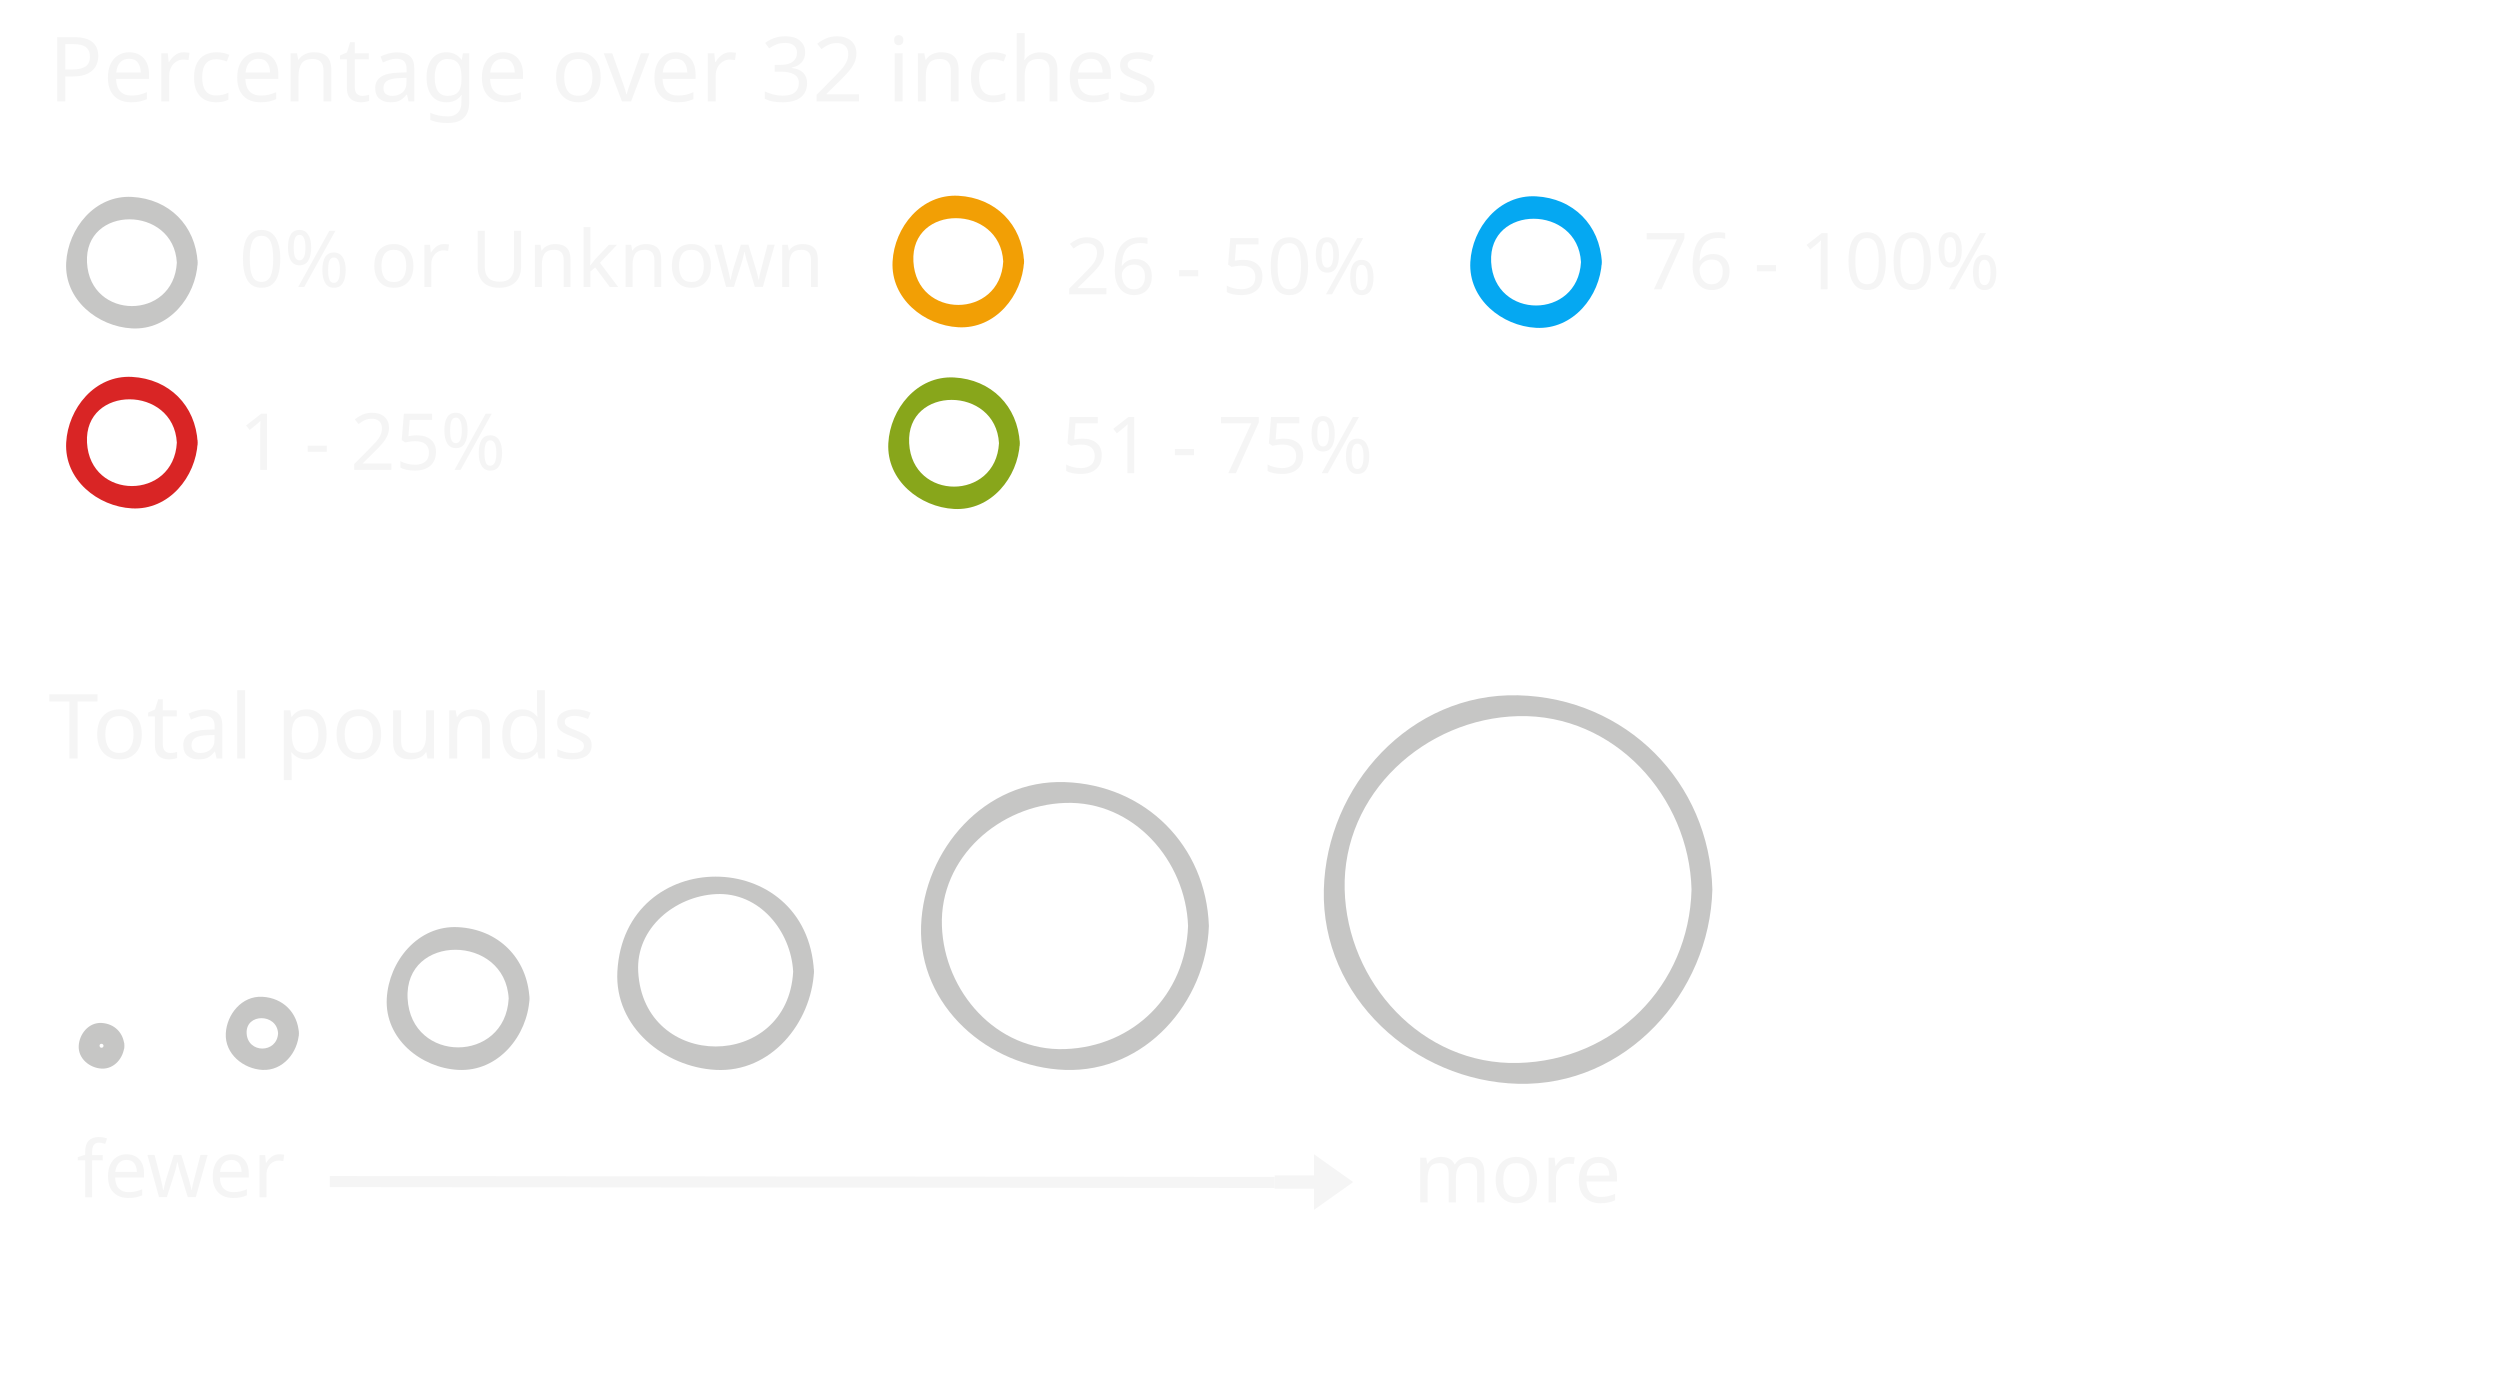
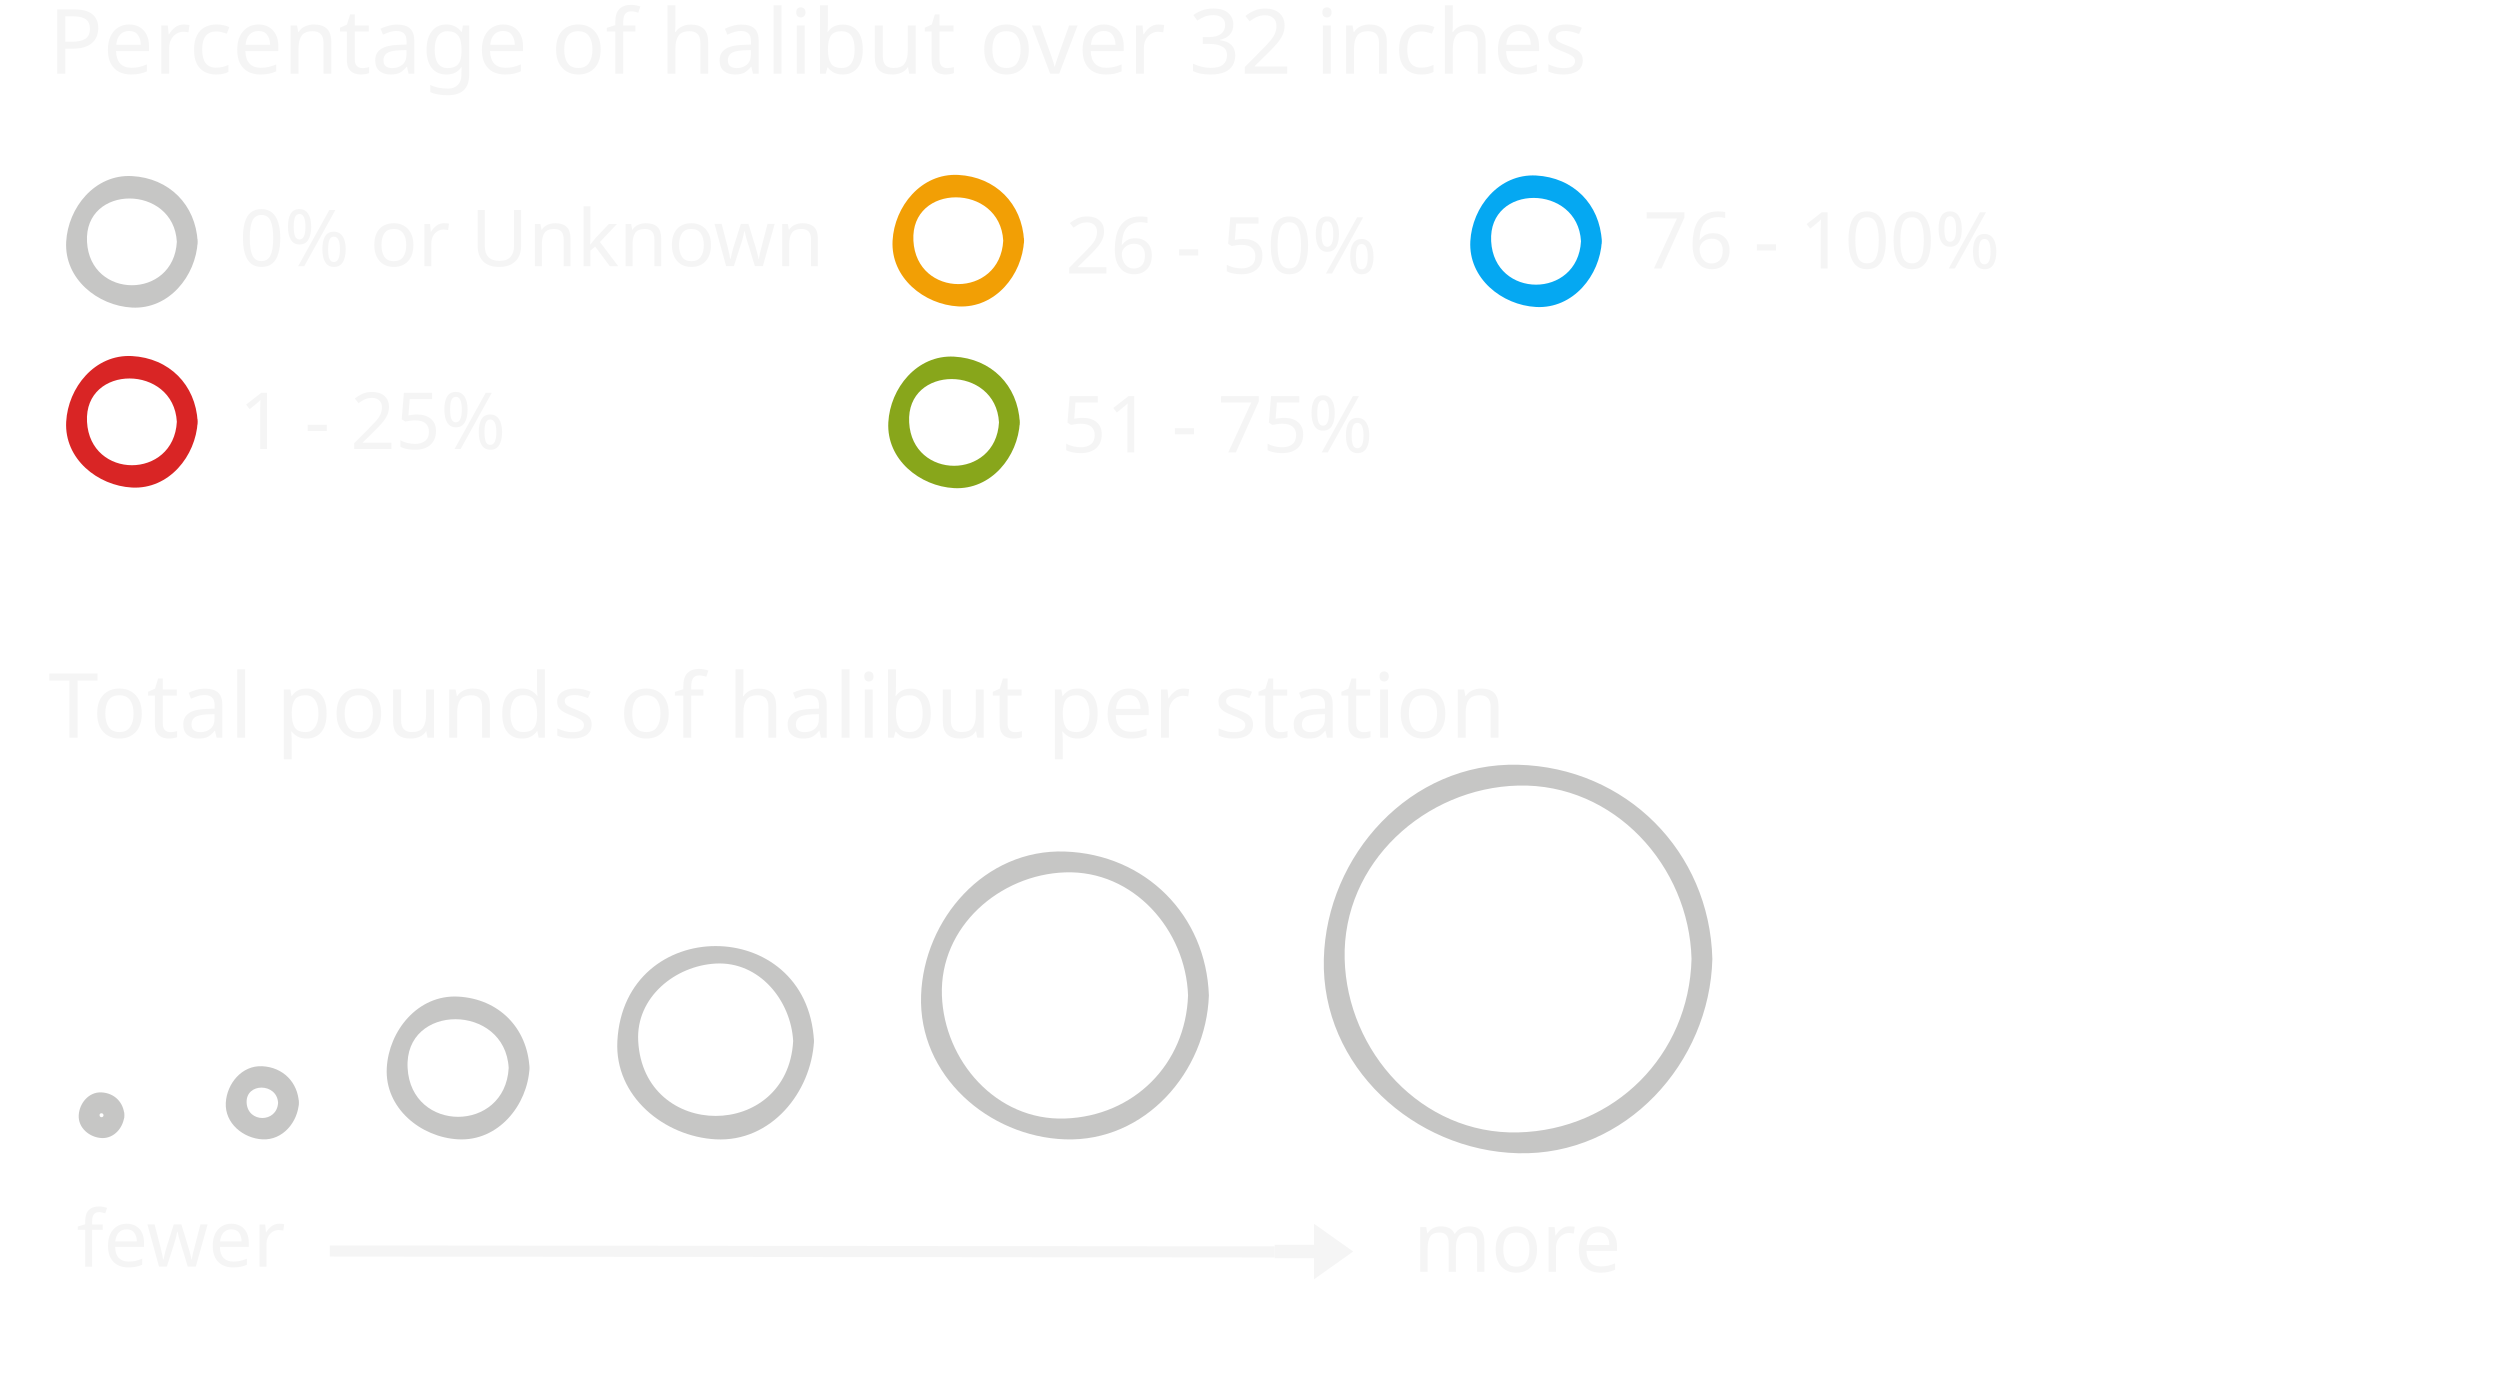
<svg xmlns="http://www.w3.org/2000/svg" xmlns:xlink="http://www.w3.org/1999/xlink" version="1.1" id="Layer_2" x="0px" y="0px" width="360px" height="200px" viewBox="0 0 360 200" enable-background="new 0 0 360 200" xml:space="preserve">
  <symbol id="Arrow_25" viewBox="-22.859 -13.141 45.718 26.281">
    <polygon fill="none" points="-22.859,-13.141 22.859,-13.141 22.859,13.141 -22.859,13.141  " />
    <g>
      <polygon fill="#F5F5F5" points="-5.512,2.214 8.487,2.214 8.487,-3.877 22.405,4.15 8.487,12.172 8.487,6.085 -5.512,6.085   " />
    </g>
  </symbol>
  <g>
    <g>
      <g>
-         <path fill="#C6C6C5" d="M25.465,37.823c-0.449,8.335-12.486,8.335-12.935,0C12.081,29.482,25.019,29.526,25.465,37.823     c0.104,1.924,3.104,1.934,3,0c-0.289-5.356-4.111-9.179-9.467-9.468c-5.346-0.288-9.203,4.545-9.468,9.468     c-0.288,5.346,4.545,9.202,9.468,9.467c5.345,0.288,9.202-4.544,9.467-9.467C28.569,35.889,25.569,35.899,25.465,37.823z" />
+         <path fill="#C6C6C5" d="M25.465,34.823c-0.449,8.335-12.486,8.335-12.935,0C12.081,26.482,25.019,26.526,25.465,34.823     c0.104,1.924,3.104,1.934,3,0c-0.289-5.356-4.111-9.179-9.467-9.468c-5.346-0.288-9.203,4.545-9.468,9.468     c-0.288,5.346,4.545,9.202,9.468,9.467c5.345,0.288,9.202-4.544,9.467-9.467C28.569,32.889,25.569,32.899,25.465,34.823z" />
      </g>
    </g>
-     <text transform="matrix(1 0 0 1 34.4209 41.3301)" fill="#F5F5F5" font-family="'MyriadPro-Regular'" font-size="11.339">0% or Unknown</text>
+     <text transform="matrix(1 0 0 1 34.4209 38.3301)" fill="#F5F5F5" font-family="'MyriadPro-Regular'" font-size="11.339">0% or Unknown</text>
  </g>
  <g>
    <g>
      <g>
-         <path fill="#88A61B" d="M143.853,63.823c-0.449,8.335-12.486,8.335-12.935,0C130.468,55.482,143.406,55.526,143.853,63.823     c0.104,1.924,3.104,1.934,3,0c-0.289-5.356-4.111-9.179-9.467-9.468c-5.346-0.288-9.203,4.545-9.468,9.468     c-0.288,5.346,4.545,9.202,9.468,9.467c5.345,0.288,9.202-4.544,9.467-9.467C146.957,61.889,143.956,61.899,143.853,63.823z" />
+         <path fill="#88A61B" d="M143.853,60.823c-0.449,8.335-12.486,8.335-12.935,0C130.468,52.482,143.406,52.526,143.853,60.823     c0.104,1.924,3.104,1.934,3,0c-0.289-5.356-4.111-9.179-9.467-9.468c-5.346-0.288-9.203,4.545-9.468,9.468     c-0.288,5.346,4.545,9.202,9.468,9.467c5.345,0.288,9.202-4.544,9.467-9.467C146.957,58.889,143.956,58.899,143.853,60.823z" />
      </g>
    </g>
-     <text transform="matrix(1 0 0 1 152.8086 68.1406)" fill="#F5F5F5" font-family="'MyriadPro-Regular'" font-size="11.339">51 - 75%</text>
+     <text transform="matrix(1 0 0 1 152.8086 65.1406)" fill="#F5F5F5" font-family="'MyriadPro-Regular'" font-size="11.339">51 - 75%</text>
  </g>
  <g>
    <g>
-       <path fill="#D92525" d="M25.465,63.741c-0.449,8.334-12.486,8.334-12.935,0C12.081,55.399,25.019,55.443,25.465,63.741    c0.104,1.924,3.104,1.934,3,0c-0.289-5.356-4.111-9.18-9.467-9.469c-5.346-0.288-9.203,4.546-9.468,9.469    c-0.288,5.345,4.545,9.201,9.468,9.466c5.344,0.288,9.202-4.544,9.467-9.466C28.569,61.807,25.569,61.817,25.465,63.741z" />
+       <path fill="#D92525" d="M25.465,60.741c-0.449,8.334-12.486,8.334-12.935,0C12.081,52.399,25.019,52.443,25.465,60.741    c0.104,1.924,3.104,1.934,3,0c-0.289-5.356-4.111-9.18-9.467-9.469c-5.346-0.288-9.203,4.546-9.468,9.469    c-0.288,5.345,4.545,9.201,9.468,9.466c5.344,0.288,9.202-4.544,9.467-9.466C28.569,58.807,25.569,58.817,25.465,60.741z" />
    </g>
  </g>
-   <text transform="matrix(1 0 0 1 34.4209 67.6572)" fill="#F5F5F5" font-family="'MyriadPro-Regular'" font-size="11.339">1 - 25%</text>
+   <text transform="matrix(1 0 0 1 34.4209 64.6572)" fill="#F5F5F5" font-family="'MyriadPro-Regular'" font-size="11.339">1 - 25%</text>
  <g>
    <g>
      <g>
-         <path fill="#05A8F2" d="M227.662,37.741c-0.449,8.334-12.485,8.334-12.936,0C214.277,29.399,227.215,29.443,227.662,37.741     c0.104,1.924,3.104,1.934,3,0c-0.288-5.356-4.11-9.18-9.467-9.469c-5.346-0.288-9.203,4.546-9.469,9.469     c-0.287,5.345,4.547,9.201,9.469,9.466c5.344,0.288,9.201-4.544,9.467-9.466C230.768,35.807,227.766,35.817,227.662,37.741z" />
+         <path fill="#05A8F2" d="M227.662,34.741c-0.449,8.334-12.485,8.334-12.936,0C214.277,26.399,227.215,26.443,227.662,34.741     c0.104,1.924,3.104,1.934,3,0c-0.288-5.356-4.11-9.18-9.467-9.469c-5.346-0.288-9.203,4.546-9.469,9.469     c-0.287,5.345,4.547,9.201,9.469,9.466c5.344,0.288,9.201-4.544,9.467-9.466C230.768,32.807,227.766,32.817,227.662,34.741z" />
      </g>
    </g>
-     <text transform="matrix(1 0 0 1 236.6182 41.6572)" fill="#F5F5F5" font-family="'MyriadPro-Regular'" font-size="11.339">76 - 100%</text>
+     <text transform="matrix(1 0 0 1 236.6182 38.6572)" fill="#F5F5F5" font-family="'MyriadPro-Regular'" font-size="11.339">76 - 100%</text>
  </g>
  <g>
    <g>
      <g>
-         <path fill="#F29F05" d="M144.465,37.657c-0.449,8.336-12.486,8.336-12.935,0C131.081,29.316,144.019,29.36,144.465,37.657     c0.104,1.924,3.104,1.934,3,0c-0.289-5.356-4.111-9.179-9.467-9.468c-5.346-0.288-9.203,4.545-9.468,9.468     c-0.288,5.345,4.545,9.203,9.468,9.468c5.345,0.288,9.202-4.546,9.467-9.468C147.569,35.723,144.569,35.733,144.465,37.657z" />
+         <path fill="#F29F05" d="M144.465,34.657c-0.449,8.336-12.486,8.336-12.935,0C131.081,26.316,144.019,26.36,144.465,34.657     c0.104,1.924,3.104,1.934,3,0c-0.289-5.356-4.111-9.179-9.467-9.468c-5.346-0.288-9.203,4.545-9.468,9.468     c-0.288,5.345,4.545,9.203,9.468,9.468c5.345,0.288,9.202-4.546,9.467-9.468C147.569,32.723,144.569,32.733,144.465,34.657z" />
      </g>
    </g>
-     <text transform="matrix(1 0 0 1 153.4209 42.3848)" fill="#F5F5F5" font-family="'MyriadPro-Regular'" font-size="11.339">26 - 50%</text>
+     <text transform="matrix(1 0 0 1 153.4209 39.3848)" fill="#F5F5F5" font-family="'MyriadPro-Regular'" font-size="11.339">26 - 50%</text>
  </g>
-   <text transform="matrix(1 0 0 1 11.0303 172.4033)" fill="#F5F5F5" font-family="'MyriadPro-Regular'" font-size="11.339">fewer                                           </text>
+   <text transform="matrix(1 0 0 1 11.0303 182.4033)" fill="#F5F5F5" font-family="'MyriadPro-Regular'" font-size="11.339">fewer                                           </text>
  <g>
    <g>
-       <path fill="#C6C6C5" d="M14.911,150.592c-0.021,0.381-0.555,0.381-0.575,0C14.315,150.211,14.89,150.216,14.911,150.592    c0.104,1.924,3.104,1.934,3,0c-0.1-1.855-1.432-3.188-3.287-3.287c-1.852-0.1-3.196,1.581-3.288,3.287    c-0.1,1.854,1.582,3.195,3.288,3.287c1.852,0.1,3.195-1.581,3.287-3.287C18.015,148.658,15.014,148.668,14.911,150.592z" />
+       <path fill="#C6C6C5" d="M14.911,160.592c-0.021,0.381-0.555,0.381-0.575,0C14.315,160.211,14.89,160.216,14.911,160.592    c0.104,1.924,3.104,1.934,3,0c-0.1-1.855-1.432-3.188-3.287-3.287c-1.852-0.1-3.196,1.581-3.288,3.287    c-0.1,1.854,1.582,3.195,3.288,3.287c1.852,0.1,3.195-1.581,3.287-3.287C18.015,158.658,15.014,158.668,14.911,160.592z" />
    </g>
  </g>
  <g>
    <g>
-       <path fill="#C6C6C5" d="M40.044,148.802c-0.157,2.921-4.371,2.921-4.528,0C35.358,145.879,39.887,145.895,40.044,148.802    c0.104,1.925,3.104,1.935,3,0c-0.16-2.975-2.29-5.104-5.265-5.265c-2.968-0.16-5.116,2.529-5.264,5.265    c-0.16,2.968,2.53,5.116,5.264,5.265c2.968,0.16,5.117-2.527,5.265-5.265C43.148,146.868,40.147,146.878,40.044,148.802z" />
+       <path fill="#C6C6C5" d="M40.044,158.802c-0.157,2.921-4.371,2.921-4.528,0C35.358,155.879,39.887,155.895,40.044,158.802    c0.104,1.925,3.104,1.935,3,0c-0.16-2.975-2.29-5.104-5.265-5.265c-2.968-0.16-5.116,2.529-5.264,5.265    c-0.16,2.968,2.53,5.116,5.264,5.265c2.968,0.16,5.117-2.526,5.265-5.265C43.148,156.868,40.147,156.878,40.044,158.802z" />
    </g>
  </g>
  <g>
    <g>
-       <path fill="#C6C6C5" d="M73.25,143.788c-0.505,9.38-14.05,9.38-14.555,0C58.19,134.402,72.748,134.453,73.25,143.788    c0.104,1.924,3.104,1.935,3,0c-0.313-5.815-4.462-9.964-10.277-10.277c-5.804-0.312-9.99,4.933-10.278,10.277    c-0.312,5.805,4.932,9.989,10.278,10.276c5.804,0.312,9.99-4.935,10.277-10.276C76.354,141.854,73.354,141.864,73.25,143.788z" />
+       <path fill="#C6C6C5" d="M73.25,153.788c-0.505,9.38-14.05,9.38-14.555,0C58.19,144.402,72.748,144.453,73.25,153.788    c0.104,1.924,3.104,1.935,3,0c-0.313-5.815-4.462-9.964-10.277-10.277c-5.804-0.312-9.99,4.933-10.278,10.277    c-0.312,5.805,4.932,9.989,10.278,10.276c5.804,0.312,9.99-4.936,10.277-10.276C76.354,151.854,73.354,151.864,73.25,153.788z" />
    </g>
  </g>
  <g>
    <g>
-       <path fill="#C6C6C5" d="M171.08,133.343c-0.349,9.91-7.811,17.374-17.722,17.724c-9.907,0.351-17.393-8.332-17.723-17.724    c-0.348-9.905,8.333-17.391,17.723-17.721C163.263,115.273,170.75,123.954,171.08,133.343c0.068,1.929,3.068,1.937,3,0    c-0.407-11.579-9.143-20.313-20.722-20.721c-11.572-0.407-20.337,9.754-20.723,20.721c-0.407,11.573,9.756,20.337,20.723,20.724    c11.572,0.406,20.336-9.758,20.722-20.724C174.148,131.407,171.148,131.414,171.08,133.343z" />
+       <path fill="#C6C6C5" d="M171.08,143.343c-0.349,9.91-7.811,17.374-17.722,17.724c-9.907,0.352-17.393-8.332-17.723-17.724    c-0.348-9.905,8.333-17.391,17.723-17.721C163.263,125.273,170.75,133.954,171.08,143.343c0.068,1.929,3.068,1.937,3,0    c-0.407-11.579-9.143-20.313-20.722-20.721c-11.572-0.407-20.337,9.754-20.723,20.721c-0.407,11.573,9.756,20.337,20.723,20.724    c11.572,0.406,20.336-9.758,20.722-20.724C174.148,141.407,171.148,141.414,171.08,143.343z" />
    </g>
  </g>
  <g>
    <g>
-       <path fill="#C6C6C5" d="M243.58,128.093c-0.352,13.872-11.1,24.622-24.973,24.974c-13.871,0.353-24.635-11.629-24.975-24.974    c-0.351-13.87,11.633-24.633,24.975-24.97C232.479,102.771,243.242,114.751,243.58,128.093c0.049,1.931,3.049,1.937,3,0    c-0.393-15.518-12.455-27.577-27.973-27.97c-15.518-0.393-27.594,13.041-27.975,27.97c-0.393,15.517,13.042,27.595,27.975,27.974    c15.517,0.395,27.595-13.045,27.973-27.974C246.629,126.157,243.629,126.162,243.58,128.093z" />
+       <path fill="#C6C6C5" d="M243.58,138.093c-0.352,13.872-11.1,24.622-24.973,24.974c-13.871,0.354-24.635-11.629-24.976-24.974    c-0.351-13.87,11.634-24.633,24.976-24.97C232.479,112.771,243.242,124.751,243.58,138.093c0.049,1.931,3.049,1.937,3,0    c-0.393-15.518-12.455-27.577-27.973-27.97c-15.519-0.393-27.594,13.041-27.976,27.97c-0.394,15.517,13.042,27.595,27.976,27.974    c15.517,0.396,27.595-13.045,27.973-27.974C246.629,136.157,243.629,136.162,243.58,138.093z" />
    </g>
  </g>
  <g>
    <g>
-       <path fill="#C6C6C5" d="M114.215,139.908c-0.774,14.379-21.54,14.379-22.314,0c-0.34-6.311,5.343-10.842,11.158-11.155    C109.368,128.413,113.901,134.094,114.215,139.908c0.104,1.924,3.104,1.934,3,0c-0.982-18.232-27.332-18.232-28.314,0    c-0.431,8,6.792,13.761,14.158,14.156c7.999,0.432,13.76-6.791,14.156-14.156C117.319,137.975,114.318,137.984,114.215,139.908z" />
+       <path fill="#C6C6C5" d="M114.215,149.908c-0.774,14.379-21.54,14.379-22.314,0c-0.34-6.311,5.343-10.842,11.158-11.155    C109.368,138.413,113.901,144.094,114.215,149.908c0.104,1.924,3.104,1.934,3,0c-0.982-18.232-27.332-18.232-28.314,0    c-0.431,8,6.792,13.761,14.158,14.156c7.999,0.432,13.76-6.791,14.156-14.156C117.319,147.975,114.318,147.984,114.215,149.908z" />
    </g>
  </g>
-   <use xlink:href="#Arrow_25" width="45.718" height="26.281" id="XMLID_2_" x="-22.859" y="-13.141" transform="matrix(0.405 0 0 -0.4985 185.7832 172.2861)" overflow="visible" />
-   <line fill="none" stroke="#F5F5F5" stroke-width="1.6" stroke-miterlimit="10" x1="183.552" y1="170.275" x2="47.489" y2="170.145" />
-   <text transform="matrix(1 0 0 1 6.9805 14.6035)" fill="#F5F5F5" font-family="'MyriadPro-Bold'" font-size="12.959">Percentage over 32 inches</text>
-   <text transform="matrix(1 0 0 1 6.9805 109.2285)" fill="#F5F5F5" font-family="'MyriadPro-Bold'" font-size="12.959">Total pounds</text>
-   <text transform="matrix(1 0 0 1 203.5 173.1436)" fill="#F5F5F5" font-family="'MyriadPro-Regular'" font-size="12">more</text>
+   <use xlink:href="#Arrow_25" width="45.718" height="26.281" id="XMLID_2_" x="-22.859" y="-13.141" transform="matrix(0.405 0 0 -0.4985 185.7832 182.2861)" overflow="visible" />
+   <line fill="none" stroke="#F5F5F5" stroke-width="1.6" stroke-miterlimit="10" x1="183.552" y1="180.275" x2="47.489" y2="180.145" />
+   <text transform="matrix(1 0 0 1 6.9805 10.6035)" fill="#F5F5F5" font-family="'MyriadPro-Bold'" font-size="12.959">Percentage of halibut over 32 inches</text>
+   <text transform="matrix(1 0 0 1 6.9805 106.2285)" fill="#F5F5F5" font-family="'MyriadPro-Bold'" font-size="12.959">Total pounds of halibut per station</text>
+   <text transform="matrix(1 0 0 1 203.5 183.1436)" fill="#F5F5F5" font-family="'MyriadPro-Regular'" font-size="12">more</text>
</svg>
